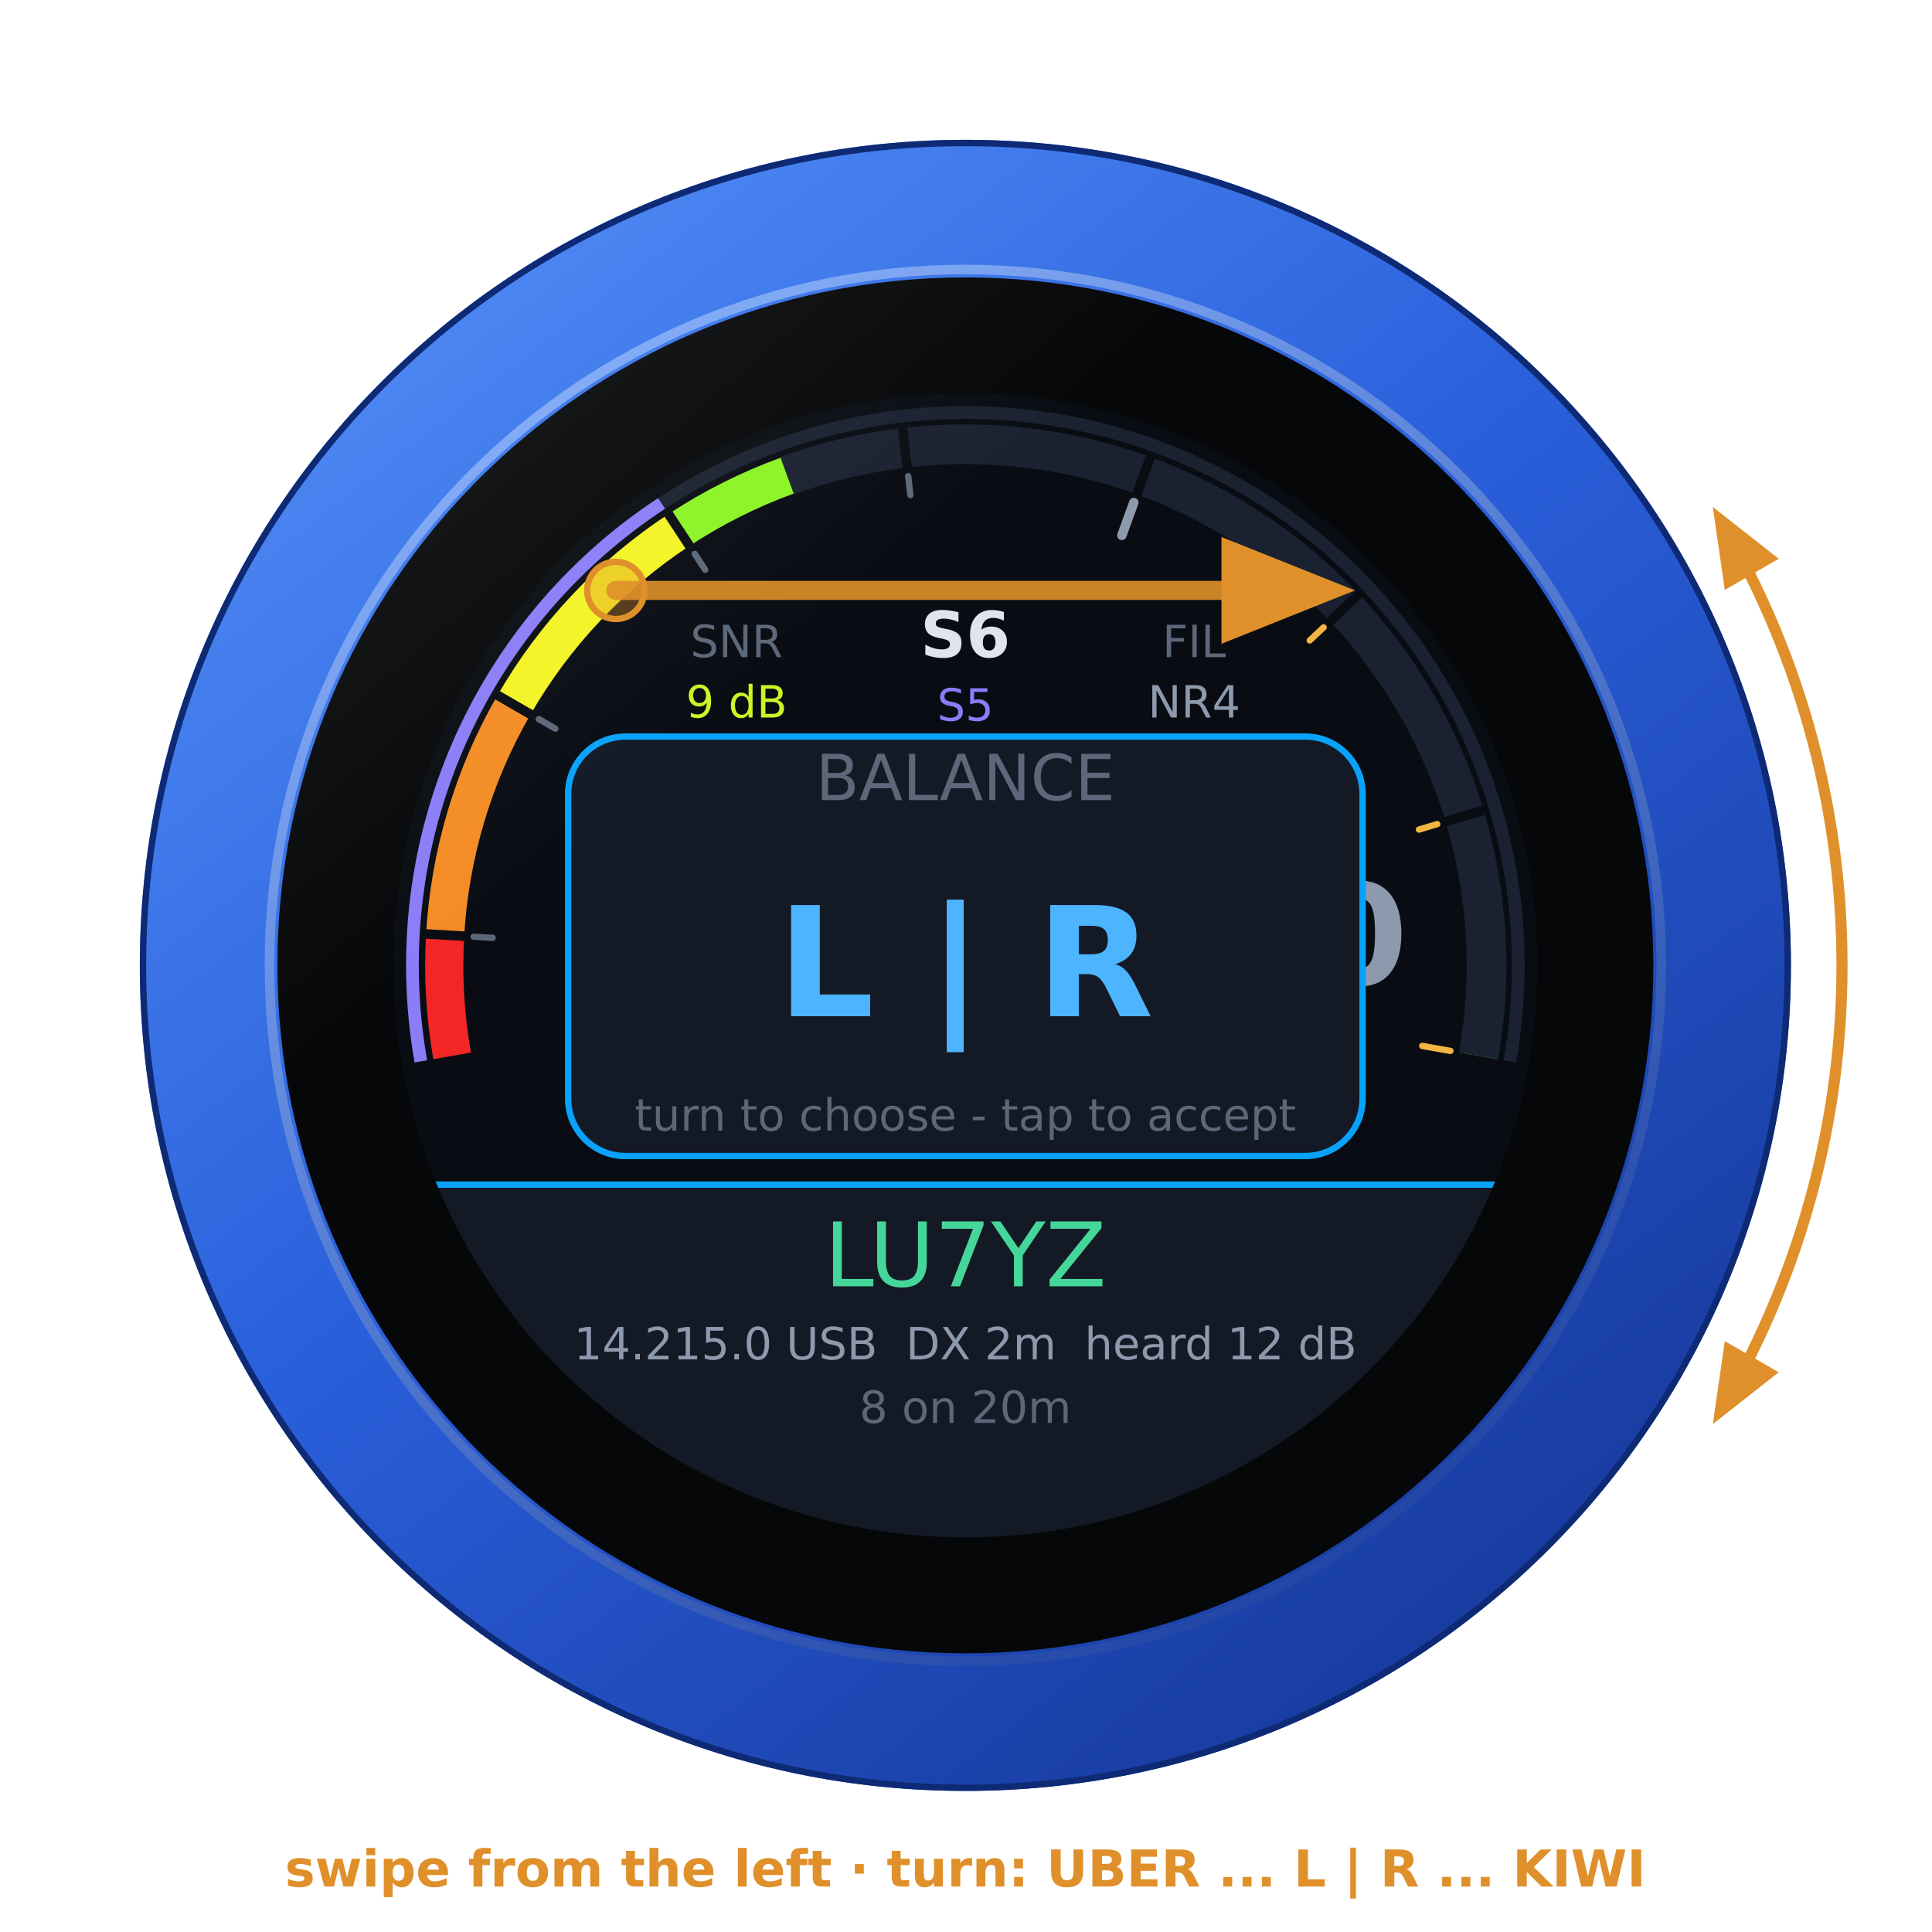
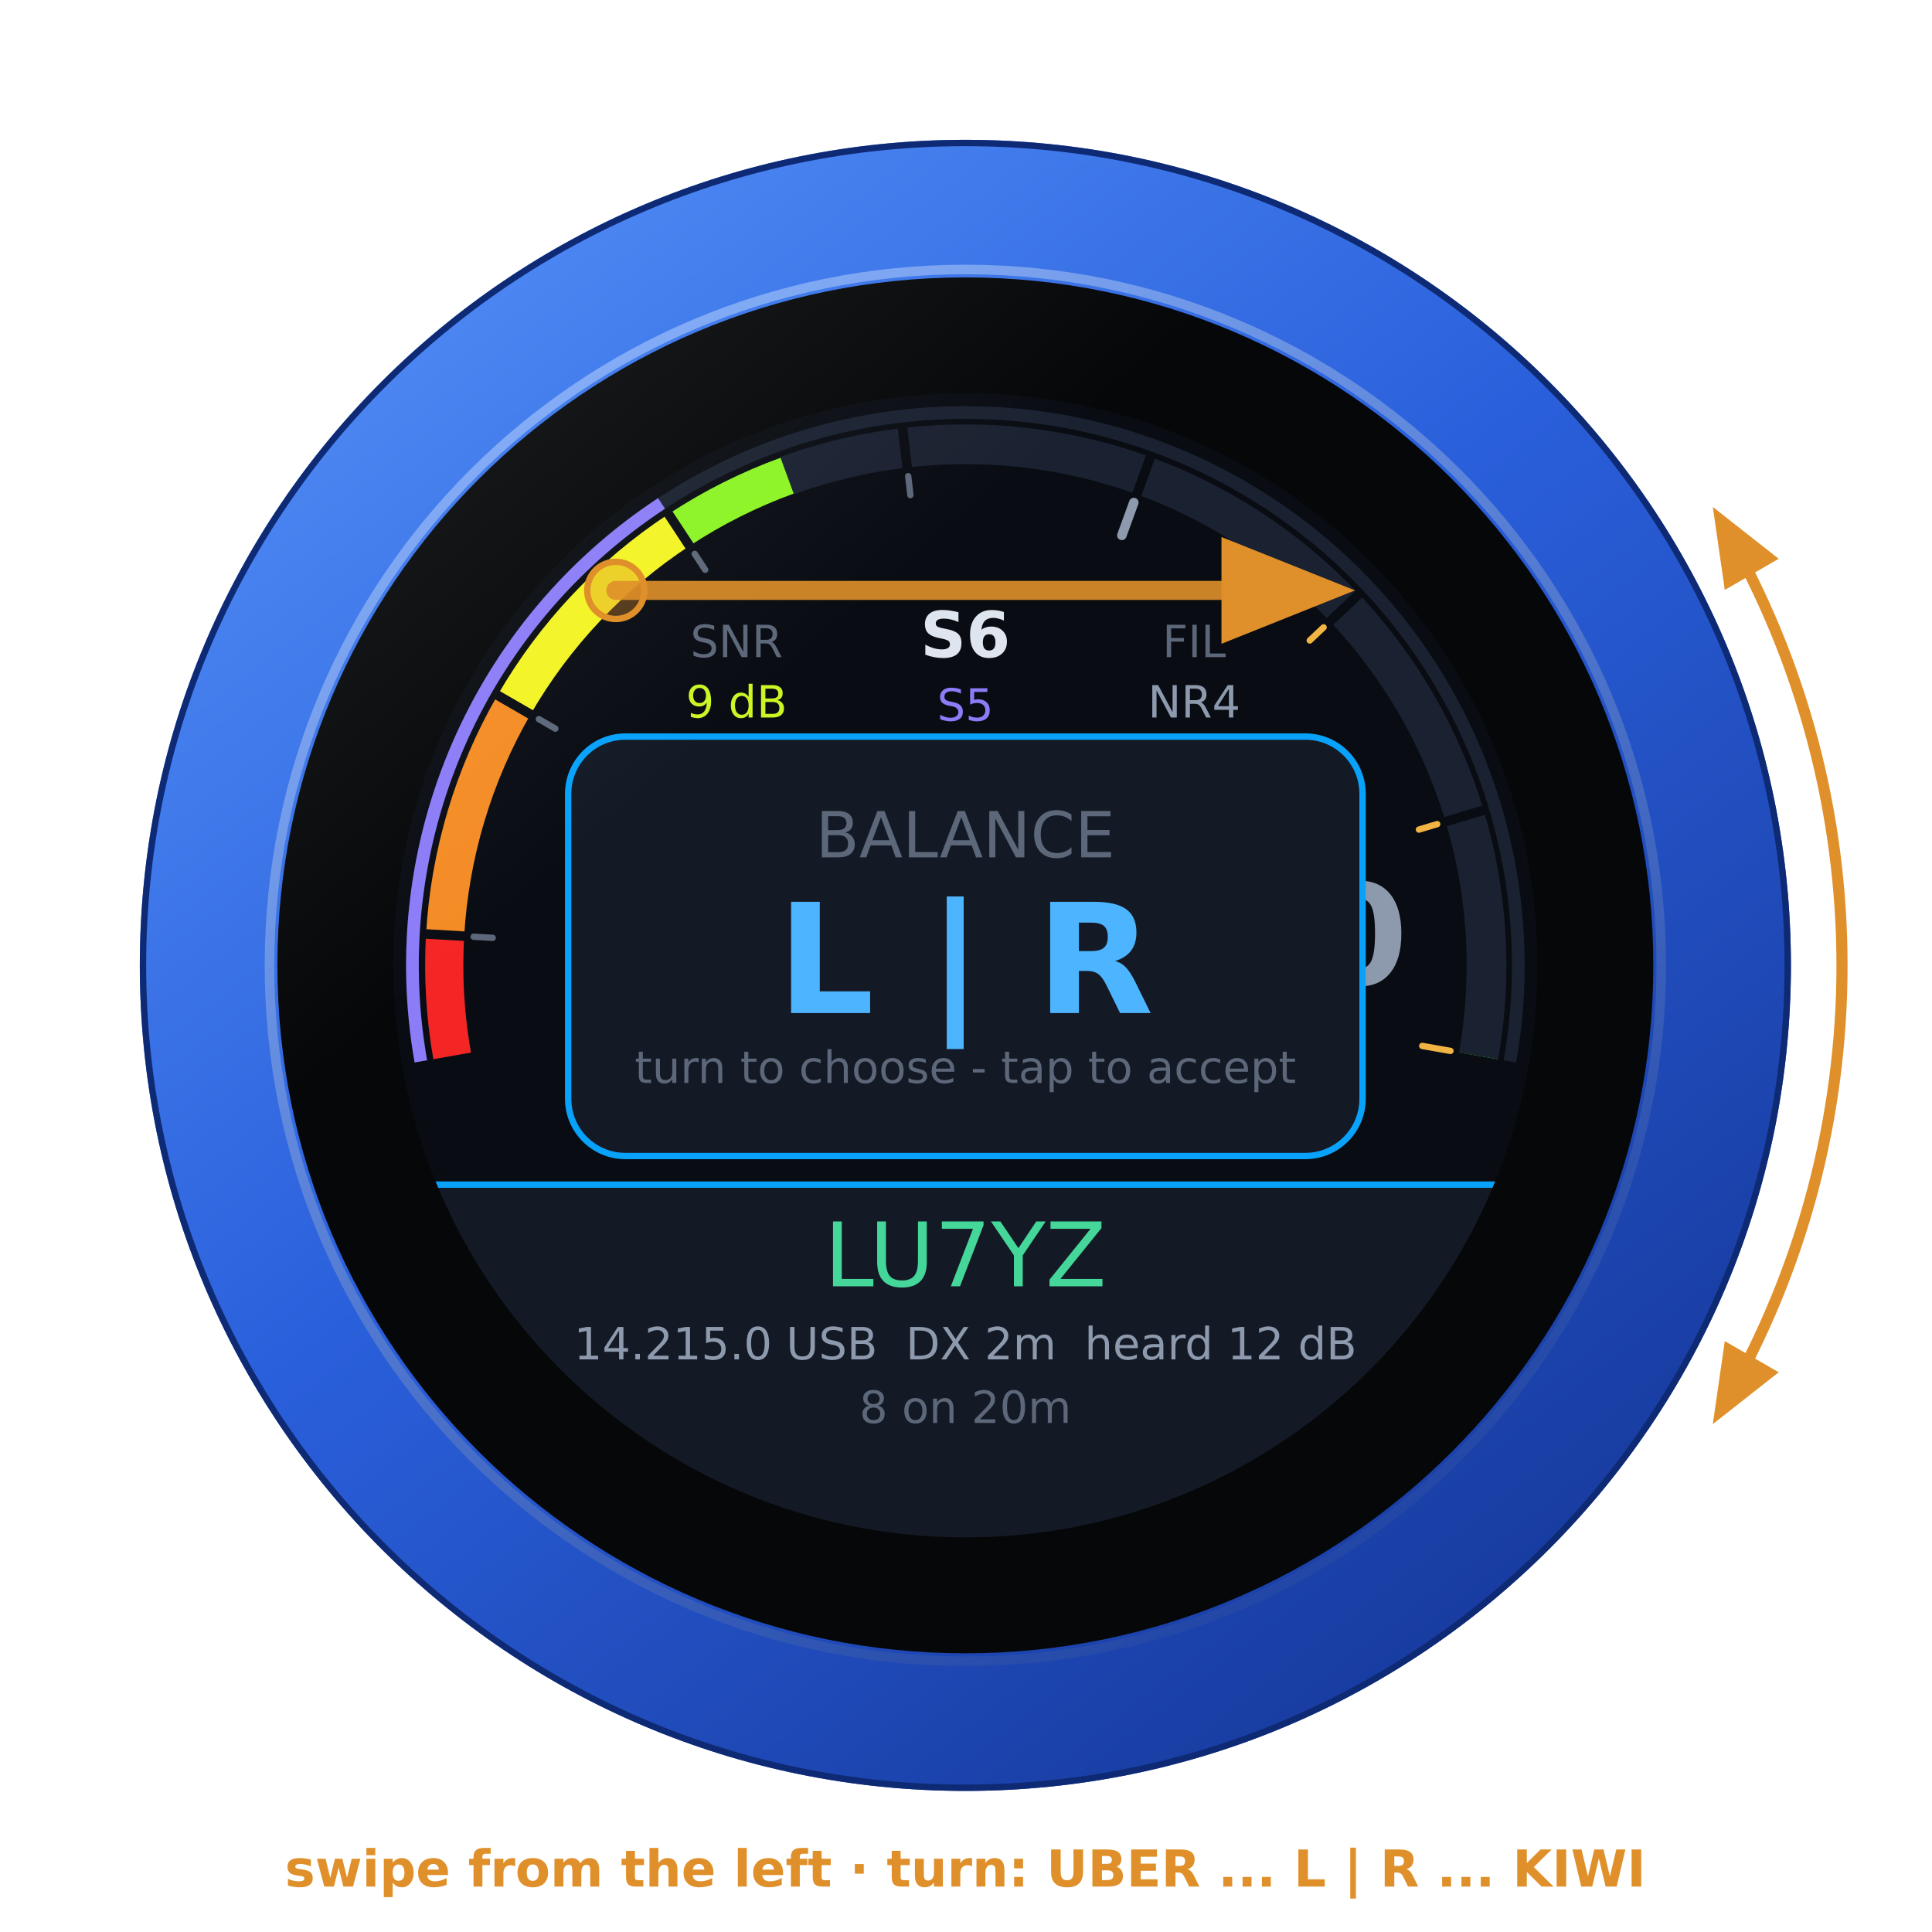
<svg xmlns="http://www.w3.org/2000/svg" viewBox="0 0 608 608" width="608" height="608" role="img" aria-label="BALANCE: the UberSDR left, the KiwiSDR right">
  <defs>
    <clipPath id="uber-10-glass">
      <circle cx="180" cy="180" r="180" />
    </clipPath>
    <linearGradient id="uber-10-alu" x1="0.15" y1="0.05" x2="0.85" y2="0.95">
      <stop offset="0" stop-color="#4F8BF5" />
      <stop offset="0.45" stop-color="#2A5FDB" />
      <stop offset="1" stop-color="#16389A" />
    </linearGradient>
    <linearGradient id="uber-10-chamfer" x1="0.2" y1="0" x2="0.8" y2="1">
      <stop offset="0" stop-color="#9CC0FF" />
      <stop offset="1" stop-color="#1B3F9E" />
    </linearGradient>
    <linearGradient id="uber-10-gloss" x1="0" y1="0" x2="0.6" y2="0.7">
      <stop offset="0" stop-color="#FFFFFF" stop-opacity="0.10" />
      <stop offset="0.5" stop-color="#FFFFFF" stop-opacity="0" />
    </linearGradient>
    <linearGradient id="uber-10-upd" x1="0" y1="0" x2="0" y2="1">
      <stop offset="0" stop-color="#262015" />
      <stop offset="1" stop-color="#0C0E13" />
    </linearGradient>
    <marker id="uber-10-arrow" viewBox="0 0 10 10" refX="7" refY="5" markerWidth="7" markerHeight="7" orient="auto-start-reverse">
      <path d="M0,1 L10,5 L0,9 z" fill="#E0902A" />
    </marker>
  </defs>
  <circle cx="303.8" cy="303.8" r="259.8" fill="url(#uber-10-alu)" />
  <circle cx="303.8" cy="303.8" r="258.8" fill="none" stroke="#0E2A74" stroke-width="2" />
  <circle cx="303.8" cy="303.8" r="219.0" fill="none" stroke="url(#uber-10-chamfer)" stroke-width="3" opacity="0.8" />
  <circle cx="303.8" cy="303.8" r="216.5" fill="#060709" />
  <g transform="translate(123.8,123.8)">
    <g clip-path="url(#uber-10-glass)">
      <rect x="0" y="0" width="360" height="360" fill="#090C12" />
      <path d="M18.49,208.48 A164.00,164.00 0 1 1 341.51,208.48" fill="none" stroke="#1A2130" stroke-width="12" />
      <path d="M18.49,208.48 A164.00,164.00 0 0 1 16.28,170.46" fill="none" stroke="#F42525" stroke-width="12" />
      <path d="M16.28,170.46 A164.00,164.00 0 0 1 37.97,98.00" fill="none" stroke="#F48C25" stroke-width="12" />
      <path d="M37.97,98.00 A164.00,164.00 0 0 1 89.88,42.98" fill="none" stroke="#F4F425" stroke-width="12" />
      <path d="M89.88,42.98 A164.00,164.00 0 0 1 160.96,17.11" fill="none" stroke="#8CF425" stroke-width="12" />
      <path d="M160.96,17.11 A164.00,164.00 0 0 1 236.09,25.89" fill="none" stroke="#25F425" stroke-width="12" />
      <path d="M236.09,25.89 A164.00,164.00 0 0 1 299.29,67.46" fill="none" stroke="#25F425" stroke-width="12" />
      <path d="M299.29,67.46 A164.00,164.00 0 0 1 337.11,132.96" fill="none" stroke="#25F425" stroke-width="12" />
      <path d="M337.11,132.96 A164.00,164.00 0 0 1 341.51,208.48" fill="none" stroke="#25F425" stroke-width="12" />
      <path d="M341.51,208.48 A164.00,164.00 0 1 0 18.49,208.48" fill="none" stroke="#1A2130" stroke-width="12.5" stroke-dasharray="343.48 582.47" />
      <line x1="23.27" y1="170.87" x2="9.29" y2="170.06" stroke="#090C12" stroke-width="3" />
      <line x1="44.03" y1="101.50" x2="31.91" y2="94.50" stroke="#090C12" stroke-width="3" />
      <line x1="93.73" y1="48.83" x2="86.03" y2="37.13" stroke="#090C12" stroke-width="3" />
      <line x1="161.77" y1="24.06" x2="160.15" y2="10.16" stroke="#090C12" stroke-width="3" />
      <line x1="233.70" y1="32.47" x2="238.49" y2="19.31" stroke="#090C12" stroke-width="3" />
      <line x1="294.20" y1="72.26" x2="304.38" y2="62.65" stroke="#090C12" stroke-width="3" />
      <line x1="330.40" y1="134.97" x2="343.82" y2="130.96" stroke="#090C12" stroke-width="3" />
      <line x1="31.25" y1="171.34" x2="25.26" y2="170.99" stroke="#5C6779" stroke-width="2" stroke-linecap="round" />
      <line x1="50.96" y1="105.50" x2="45.77" y2="102.50" stroke="#5C6779" stroke-width="2" stroke-linecap="round" />
      <line x1="98.12" y1="55.51" x2="94.83" y2="50.50" stroke="#5C6779" stroke-width="2" stroke-linecap="round" />
      <line x1="162.70" y1="32.01" x2="162.01" y2="26.05" stroke="#5C6779" stroke-width="2" stroke-linecap="round" />
      <line x1="229.25" y1="44.68" x2="233.01" y2="34.35" stroke="#8D99AD" stroke-width="3" stroke-linecap="round" />
      <line x1="288.38" y1="77.75" x2="292.74" y2="73.63" stroke="#F2B544" stroke-width="2" stroke-linecap="round" />
      <line x1="322.74" y1="137.27" x2="328.49" y2="135.55" stroke="#F2B544" stroke-width="2" stroke-linecap="round" />
      <line x1="323.78" y1="205.35" x2="332.65" y2="206.92" stroke="#F2B544" stroke-width="2" stroke-linecap="round" />
      <path d="M8.64,210.21 A174.00,174.00 0 1 1 351.36,210.21" fill="none" stroke="#1A2130" stroke-width="4" />
      <path d="M8.64,210.21 A174.00,174.00 0 0 1 84.39,34.63" fill="none" stroke="#8B7CF8" stroke-width="4" />
      <text x="180.0" y="83.0" font-size="20" fill="#DFE5EE" font-family="DejaVu Sans,Verdana,sans-serif" font-weight="700" text-anchor="middle">S6</text>
      <text x="180.0" y="103.0" font-size="14" fill="#8B7CF8" font-family="DejaVu Sans,Verdana,sans-serif" font-weight="400" text-anchor="middle">S5</text>
      <text x="108.0" y="83.0" font-size="14" fill="#5C6779" font-family="DejaVu Sans,Verdana,sans-serif" font-weight="400" text-anchor="middle">SNR</text>
      <text x="108.0" y="102.0" font-size="14" fill="#CBF525" font-family="DejaVu Sans,Verdana,sans-serif" font-weight="400" text-anchor="middle">9 dB</text>
      <text x="252.0" y="83.0" font-size="14" fill="#5C6779" font-family="DejaVu Sans,Verdana,sans-serif" font-weight="400" text-anchor="middle">FIL</text>
      <text x="252.0" y="102.0" font-size="14" fill="#8D99AD" font-family="DejaVu Sans,Verdana,sans-serif" font-weight="400" text-anchor="middle">NR4</text>
      <text x="104.0" y="129.0" font-size="20" fill="#08A2FB" font-family="DejaVu Sans,Verdana,sans-serif" font-weight="400" text-anchor="middle">20m</text>
      <text x="180.0" y="129.0" font-size="20" fill="#DFE5EE" font-family="DejaVu Sans,Verdana,sans-serif" font-weight="400" text-anchor="middle">USB</text>
      <text x="256.0" y="129.0" font-size="20" fill="#8D99AD" font-family="DejaVu Sans,Verdana,sans-serif" font-weight="400" text-anchor="middle">2650</text>
      <text x="91.5" y="186.0" font-size="44" fill="#DFE5EE" font-family="DejaVu Sans,Verdana,sans-serif" font-weight="700" text-anchor="middle">1</text>
      <text x="124.5" y="186.0" font-size="44" fill="#DFE5EE" font-family="DejaVu Sans,Verdana,sans-serif" font-weight="700" text-anchor="middle">4</text>
      <text x="146.5" y="186.0" font-size="44" fill="#5C6779" font-family="DejaVu Sans,Verdana,sans-serif" font-weight="400" text-anchor="middle">.</text>
      <text x="168.5" y="186.0" font-size="44" fill="#DFE5EE" font-family="DejaVu Sans,Verdana,sans-serif" font-weight="700" text-anchor="middle">2</text>
      <text x="201.5" y="186.0" font-size="44" fill="#DFE5EE" font-family="DejaVu Sans,Verdana,sans-serif" font-weight="700" text-anchor="middle">1</text>
      <text x="234.5" y="186.0" font-size="44" fill="#4DB4FF" font-family="DejaVu Sans,Verdana,sans-serif" font-weight="700" text-anchor="middle">5</text>
      <text x="256.5" y="186.0" font-size="44" fill="#5C6779" font-family="DejaVu Sans,Verdana,sans-serif" font-weight="400" text-anchor="middle">.</text>
      <text x="276.0" y="186.0" font-size="44" fill="#8D99AD" font-family="DejaVu Sans,Verdana,sans-serif" font-weight="700" text-anchor="middle">0</text>
      <text x="304.0" y="186.0" font-size="44" fill="#8D99AD" font-family="DejaVu Sans,Verdana,sans-serif" font-weight="700" text-anchor="middle">0</text>
      <rect x="222.5" y="196" width="24" height="3" fill="#08A2FB" />
      <text x="124.0" y="227.0" font-size="20" fill="#08A2FB" font-family="DejaVu Sans,Verdana,sans-serif" font-weight="400" text-anchor="middle">1 kHz</text>
      <g transform="translate(220.1,216.0)" fill="#8D99AD">
        <path d="M0,3.5 h3 l4,-3.5 v11 l-4,-3.5 h-3 z" />
        <path d="M9,3 a3.2,3.2 0 0 1 0,5" fill="none" stroke="#8D99AD" stroke-width="1.6" stroke-linecap="round" />
      </g>
      <text x="235.1" y="227.0" font-size="14" fill="#8D99AD" font-family="DejaVu Sans,Verdana,sans-serif" font-weight="400" text-anchor="start">40</text>
      <rect x="0" y="248" width="360" height="112" fill="#141A25" />
      <line x1="0" y1="249" x2="360" y2="249" stroke="#08A2FB" stroke-width="2" />
      <text x="180.0" y="281.0" font-size="28" fill="#45D69A" font-family="DejaVu Sans,Verdana,sans-serif" font-weight="500" text-anchor="middle" xml:space="preserve">LU7YZ</text>
      <text x="180.0" y="304.0" font-size="14" fill="#8D99AD" font-family="DejaVu Sans,Verdana,sans-serif" font-weight="400" text-anchor="middle" xml:space="preserve">14.215.0 USB  DX 2m  heard 12 dB</text>
      <text x="180.0" y="324.0" font-size="14" fill="#5C6779" font-family="DejaVu Sans,Verdana,sans-serif" font-weight="400" text-anchor="middle" xml:space="preserve">8 on 20m</text>
      <rect x="55" y="108" width="250" height="132" rx="18" fill="#141A25" stroke="#08A2FB" stroke-width="2" />
-       <text x="180.0" y="128.0" font-size="20" fill="#5C6779" font-family="DejaVu Sans,Verdana,sans-serif" font-weight="400" text-anchor="middle">BALANCE</text>
-       <text x="180.0" y="196.0" font-size="48" fill="#4DB4FF" font-family="DejaVu Sans,Verdana,sans-serif" font-weight="600" text-anchor="middle">L | R</text>
-       <text x="180.0" y="232.0" font-size="14" fill="#5C6779" font-family="DejaVu Sans,Verdana,sans-serif" font-weight="400" text-anchor="middle">turn to choose  -  tap to accept</text>
+       <text x="180.0" y="146.0" font-size="20" fill="#5C6779" font-family="DejaVu Sans,Verdana,sans-serif" font-weight="400" text-anchor="middle">BALANCE</text>
+       <text x="180.0" y="195.0" font-size="48" fill="#4DB4FF" font-family="DejaVu Sans,Verdana,sans-serif" font-weight="600" text-anchor="middle" textLength="104" lengthAdjust="spacingAndGlyphs">L | R</text>
+       <text x="180.0" y="217.0" font-size="14" fill="#5C6779" font-family="DejaVu Sans,Verdana,sans-serif" font-weight="400" text-anchor="middle">turn to choose  -  tap to accept</text>
    </g>
  </g>
  <circle cx="303.8" cy="303.8" r="216.5" fill="url(#uber-10-gloss)" />
  <line x1="193.8" y1="185.8" x2="413.8" y2="185.8" stroke="#E0902A" stroke-width="6" stroke-linecap="round" stroke-opacity="0.9" marker-end="url(#uber-10-arrow)" />
  <circle cx="193.8" cy="185.8" r="9" fill="#E0902A" fill-opacity="0.35" stroke="#E0902A" stroke-width="2" />
  <path d="M542.7,165.9 A275.8,275.8 0 0 1 542.7,441.8" fill="none" stroke="#E0902A" stroke-width="3.5" stroke-linecap="round" marker-start="url(#uber-10-arrow)" marker-end="url(#uber-10-arrow)" />
  <text x="303.8" y="593.7" font-size="16" fill="#E0902A" font-family="DejaVu Sans,Verdana,sans-serif" font-weight="700" text-anchor="middle">swipe from the left  ·  turn: UBER ... L | R ... KIWI</text>
</svg>
